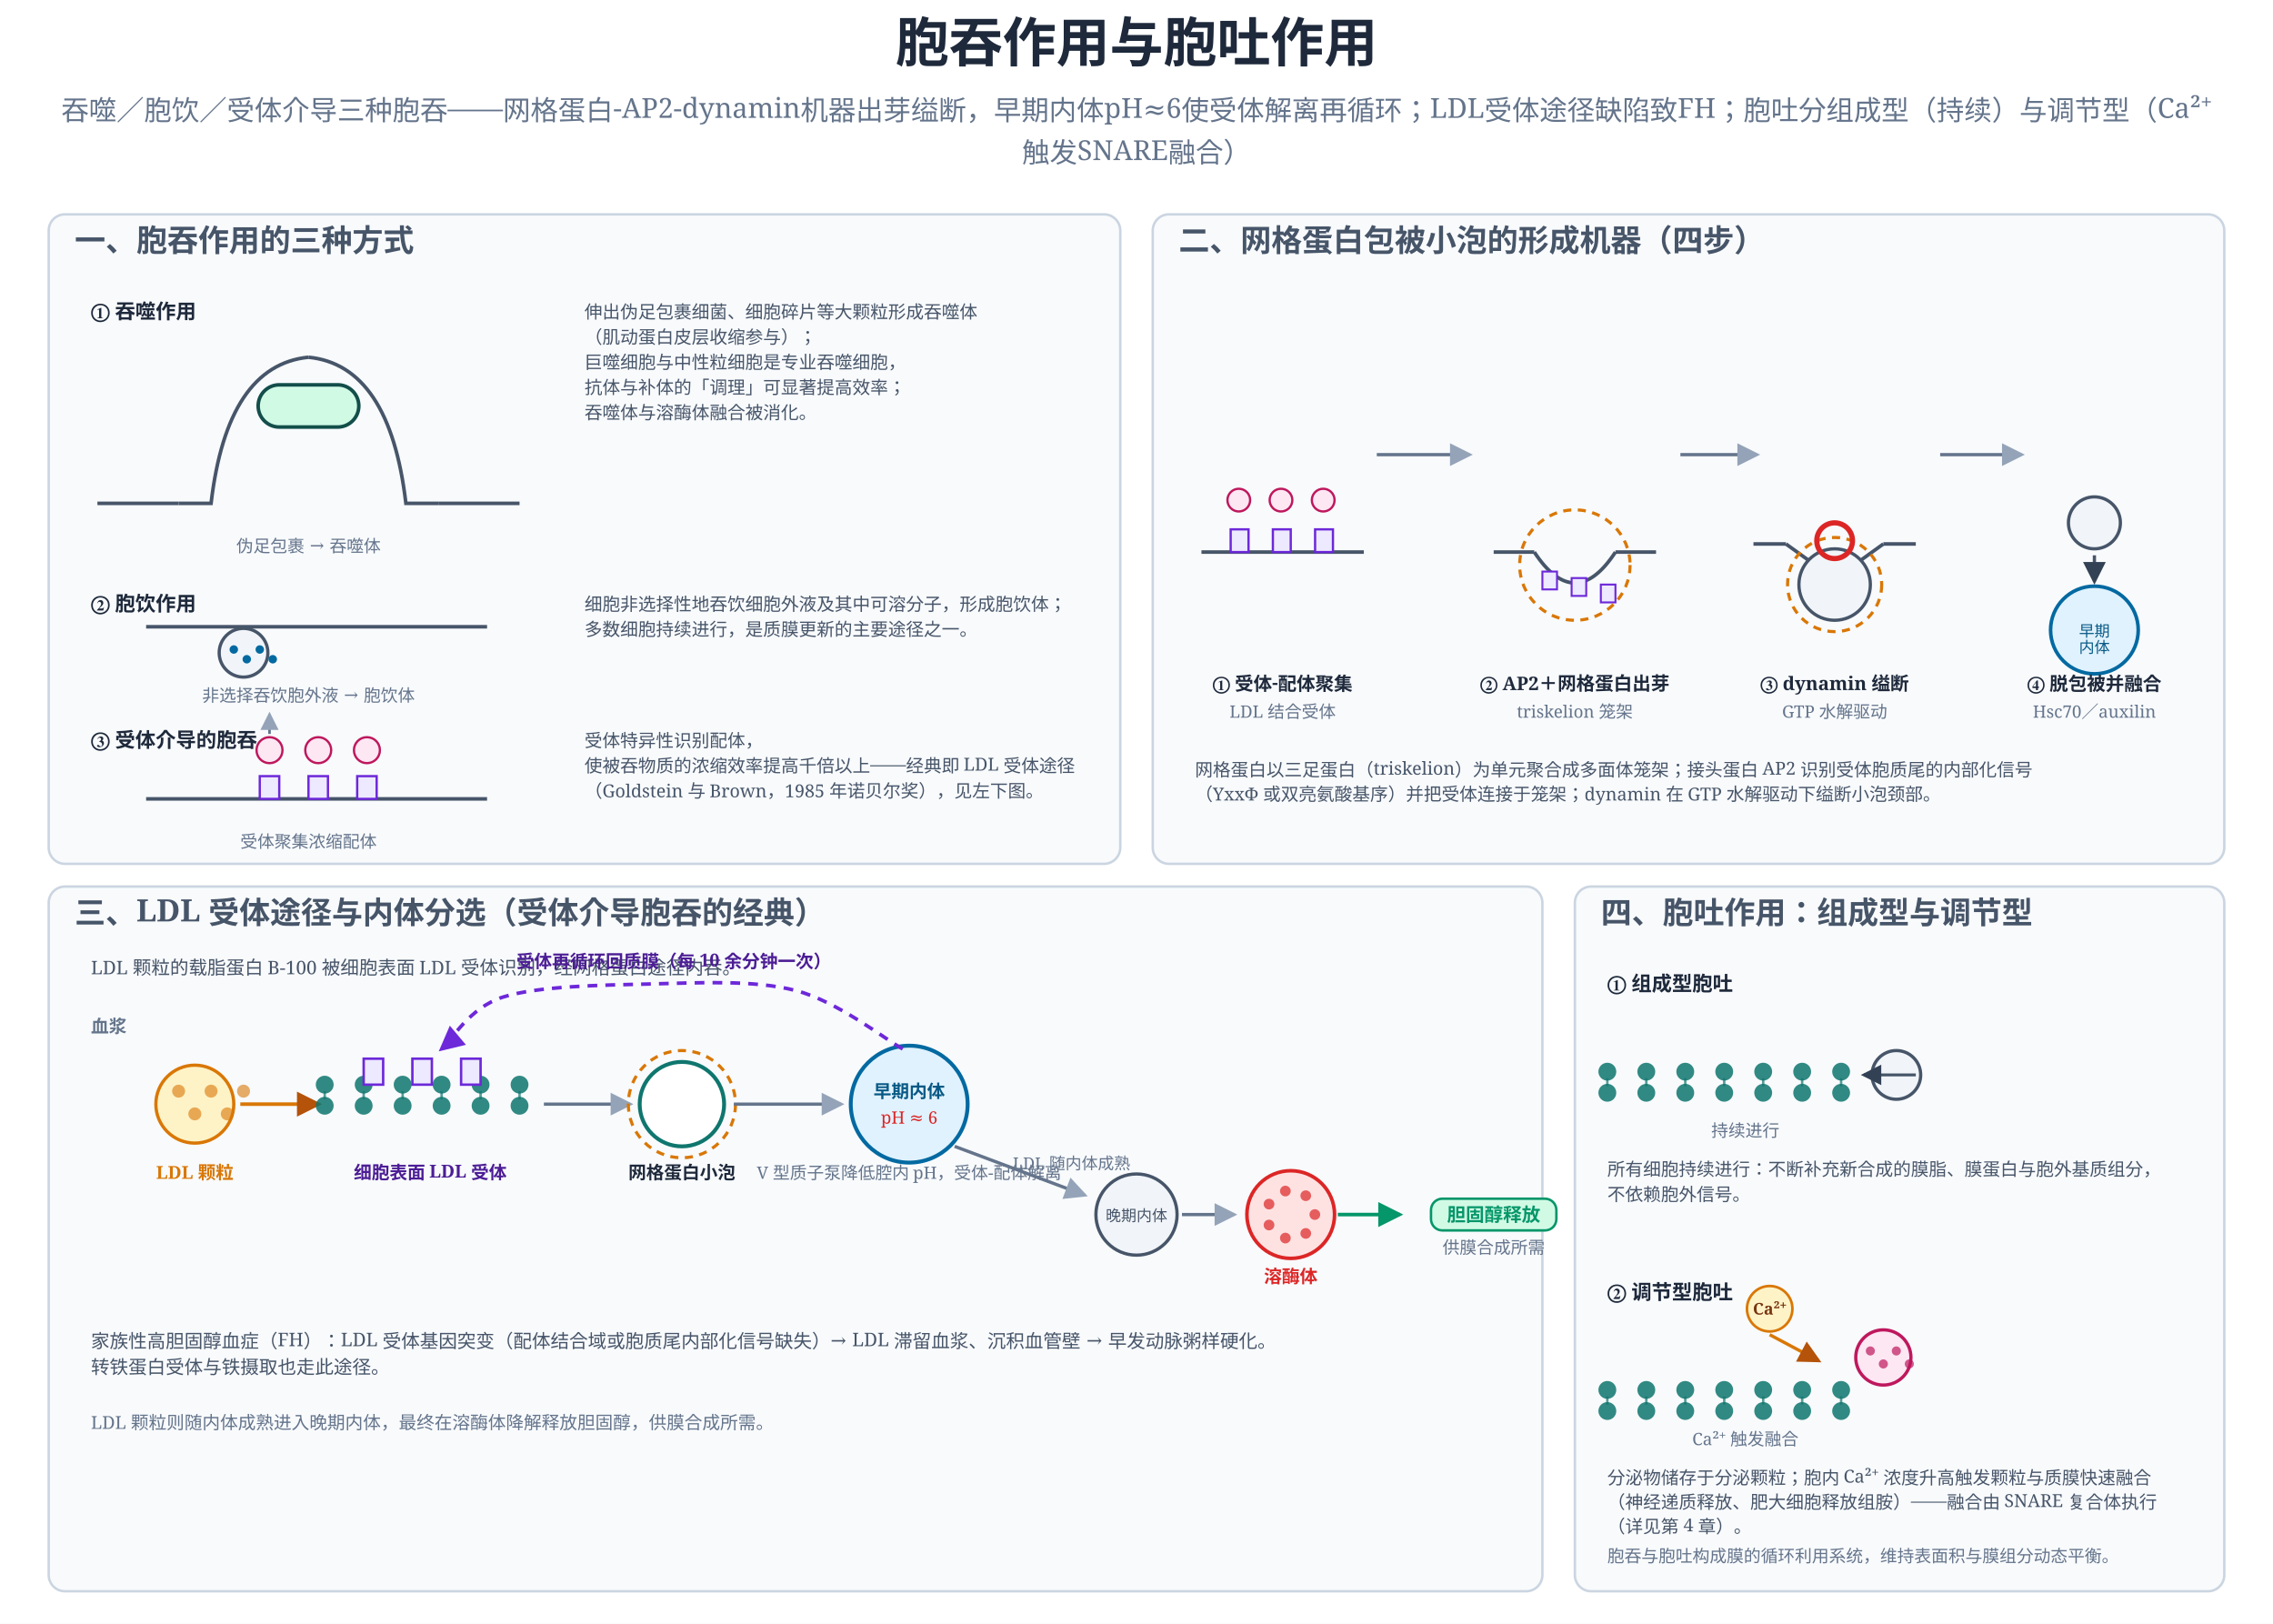
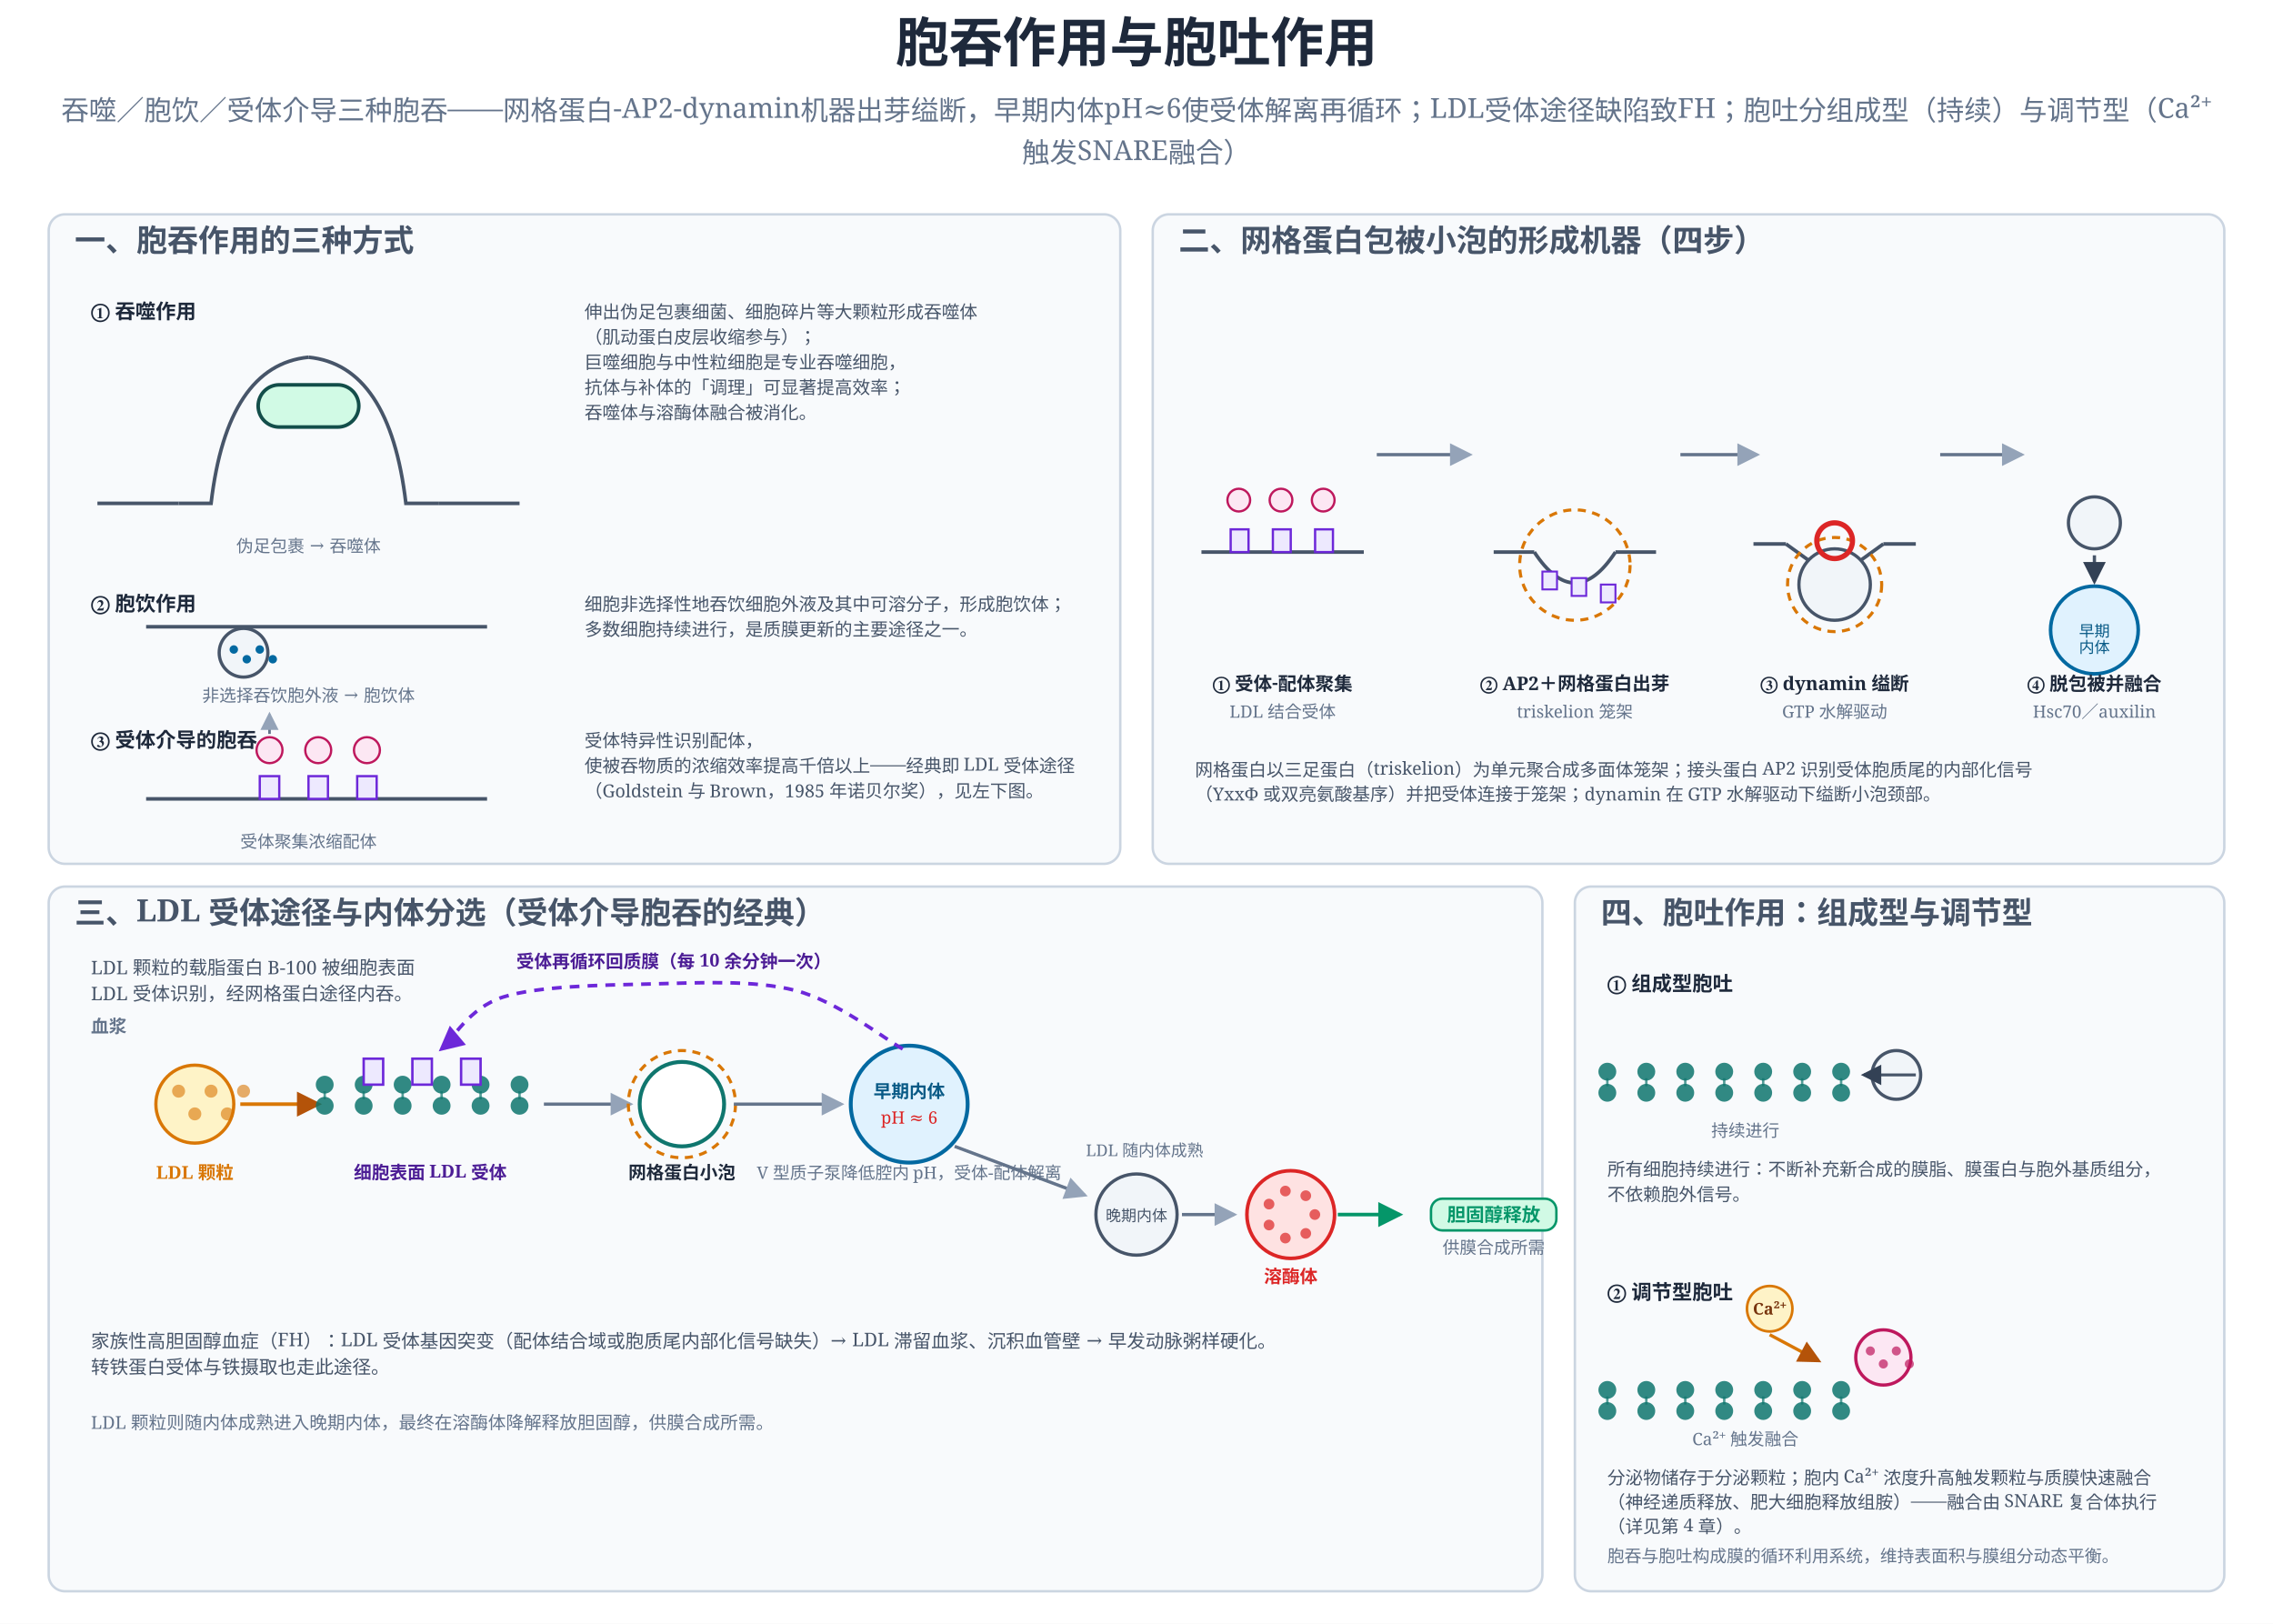
<svg xmlns="http://www.w3.org/2000/svg" width="1400" height="1000" viewBox="0 0 1400 1000" font-family="Noto Serif SC, LXGW WenKai, Songti SC, serif">
  <defs>
    <marker id="arr-ink" viewBox="0 0 10 10" refX="8.5" refY="5" markerWidth="7" markerHeight="7" orient="auto-start-reverse">
      <path d="M0,0 L10,5 L0,10 z" fill="#334155" />
    </marker>
    <marker id="arr-dna" viewBox="0 0 10 10" refX="8.5" refY="5" markerWidth="7" markerHeight="7" orient="auto-start-reverse">
      <path d="M0,0 L10,5 L0,10 z" fill="#0f766e" />
    </marker>
    <marker id="arr-rna" viewBox="0 0 10 10" refX="8.5" refY="5" markerWidth="7" markerHeight="7" orient="auto-start-reverse">
      <path d="M0,0 L10,5 L0,10 z" fill="#b45309" />
    </marker>
    <marker id="arr-pro" viewBox="0 0 10 10" refX="8.5" refY="5" markerWidth="7" markerHeight="7" orient="auto-start-reverse">
      <path d="M0,0 L10,5 L0,10 z" fill="#6d28d9" />
    </marker>
    <marker id="arr-enz" viewBox="0 0 10 10" refX="8.5" refY="5" markerWidth="7" markerHeight="7" orient="auto-start-reverse">
      <path d="M0,0 L10,5 L0,10 z" fill="#be185d" />
    </marker>
    <marker id="arr-acc" viewBox="0 0 10 10" refX="8.5" refY="5" markerWidth="7" markerHeight="7" orient="auto-start-reverse">
      <path d="M0,0 L10,5 L0,10 z" fill="#0369a1" />
    </marker>
    <marker id="arr-ok" viewBox="0 0 10 10" refX="8.5" refY="5" markerWidth="7" markerHeight="7" orient="auto-start-reverse">
      <path d="M0,0 L10,5 L0,10 z" fill="#059669" />
    </marker>
    <marker id="arr-warn" viewBox="0 0 10 10" refX="8.5" refY="5" markerWidth="7" markerHeight="7" orient="auto-start-reverse">
      <path d="M0,0 L10,5 L0,10 z" fill="#b45309" />
    </marker>
    <marker id="arr-bad" viewBox="0 0 10 10" refX="8.5" refY="5" markerWidth="7" markerHeight="7" orient="auto-start-reverse">
      <path d="M0,0 L10,5 L0,10 z" fill="#dc2626" />
    </marker>
    <marker id="arr-mute" viewBox="0 0 10 10" refX="8.5" refY="5" markerWidth="7" markerHeight="7" orient="auto-start-reverse">
      <path d="M0,0 L10,5 L0,10 z" fill="#94a3b8" />
    </marker>
  </defs>
  <rect x="0" y="0" width="1400" height="1000" fill="#ffffff" />
  <text x="700" y="38" text-anchor="middle" font-size="33" font-weight="700" fill="#1e293b">胞吞作用与胞吐作用</text>
  <text x="700" y="74" text-anchor="middle" font-size="17" fill="#64748b">吞噬／胞饮／受体介导三种胞吞——网格蛋白-AP2-dynamin机器出芽缢断，早期内体pH≈6使受体解离再循环；LDL受体途径缺陷致FH；胞吐分组成型（持续）与调节型（Ca²⁺</text>
  <text x="700" y="100" text-anchor="middle" font-size="17" fill="#64748b">触发SNARE融合）</text>
  <rect x="30" y="132" width="660" height="400" rx="10" fill="#f8fafc" stroke="#cbd5e1" stroke-width="1.5" />
  <text x="46" y="154.84" font-size="19" fill="#475569" font-weight="700">一、胞吞作用的三种方式</text>
  <rect x="159" y="237" width="62" height="26" rx="13" fill="#d1fae5" stroke="#134e4a" stroke-width="2.2" />
  <path d="M 110,310 L 130,310 Q 140,225 190,220" fill="none" stroke="#475569" stroke-width="2.2" />
  <path d="M 270,310 L 250,310 Q 240,225 190,220" fill="none" stroke="#475569" stroke-width="2.2" />
  <line x1="60" y1="310" x2="110" y2="310" stroke="#475569" stroke-width="2.2" />
  <line x1="270" y1="310" x2="320" y2="310" stroke="#475569" stroke-width="2.2" />
  <text x="190" y="340" font-size="10.5" fill="#64748b" text-anchor="middle">伪足包裹 → 吞噬体</text>
  <text x="56" y="196" font-size="12.5" fill="#1e293b" font-weight="700">① 吞噬作用</text>
  <text x="360" y="196" font-size="11" fill="#475569">伸出伪足包裹细菌、细胞碎片等大颗粒形成吞噬体</text>
  <text x="360" y="211.5" font-size="11" fill="#475569">（肌动蛋白皮层收缩参与）；</text>
  <text x="360" y="227" font-size="11" fill="#475569">巨噬细胞与中性粒细胞是专业吞噬细胞，</text>
  <text x="360" y="242.5" font-size="11" fill="#475569">抗体与补体的「调理」可显著提高效率；</text>
  <text x="360" y="258" font-size="11" fill="#475569">吞噬体与溶酶体融合被消化。</text>
  <text x="56" y="376" font-size="12.5" fill="#1e293b" font-weight="700">② 胞饮作用</text>
  <line x1="90" y1="386" x2="300" y2="386" stroke="#475569" stroke-width="2.2" />
  <circle cx="150" cy="402" r="15" fill="#f1f5f9" stroke="#475569" stroke-width="2" />
  <circle cx="144" cy="400" r="2.6" fill="#0369a1" />
  <circle cx="152" cy="406" r="2.6" fill="#0369a1" />
  <circle cx="160" cy="400" r="2.6" fill="#0369a1" />
  <circle cx="168" cy="406" r="2.6" fill="#0369a1" />
  <text x="190" y="432" font-size="10.5" fill="#64748b" text-anchor="middle">非选择吞饮胞外液 → 胞饮体</text>
  <text x="360" y="376" font-size="11" fill="#475569">细胞非选择性地吞饮细胞外液及其中可溶分子，形成胞饮体；</text>
  <text x="360" y="391.5" font-size="11" fill="#475569">多数细胞持续进行，是质膜更新的主要途径之一。</text>
  <text x="56" y="460" font-size="12.5" fill="#1e293b" font-weight="700">③ 受体介导的胞吞</text>
  <line x1="90" y1="492" x2="300" y2="492" stroke="#475569" stroke-width="2.2" />
  <rect x="160" y="478" width="12" height="14" fill="#ede9fe" stroke="#6d28d9" stroke-width="1.4" />
  <circle cx="166" cy="462" r="8" fill="#fce7f3" stroke="#be185d" stroke-width="1.4" />
  <rect x="190" y="478" width="12" height="14" fill="#ede9fe" stroke="#6d28d9" stroke-width="1.4" />
  <circle cx="196" cy="462" r="8" fill="#fce7f3" stroke="#be185d" stroke-width="1.4" />
  <rect x="220" y="478" width="12" height="14" fill="#ede9fe" stroke="#6d28d9" stroke-width="1.4" />
  <circle cx="226" cy="462" r="8" fill="#fce7f3" stroke="#be185d" stroke-width="1.4" />
  <line x1="166" y1="452" x2="166" y2="440" stroke="#64748b" stroke-width="1.6" marker-end="url(#arr-mute)" />
  <text x="190" y="522" font-size="10.5" fill="#64748b" text-anchor="middle">受体聚集浓缩配体</text>
  <text x="360" y="460" font-size="11" fill="#475569">受体特异性识别配体，</text>
  <text x="360" y="475.5" font-size="11" fill="#475569">使被吞物质的浓缩效率提高千倍以上——经典即 LDL 受体途径</text>
  <text x="360" y="491" font-size="11" fill="#475569">（Goldstein 与 Brown，1985 年诺贝尔奖），见左下图。</text>
  <rect x="710" y="132" width="660" height="400" rx="10" fill="#f8fafc" stroke="#cbd5e1" stroke-width="1.5" />
  <text x="726" y="154.84" font-size="19" fill="#475569" font-weight="700">二、网格蛋白包被小泡的形成机器（四步）</text>
  <line x1="740" y1="340" x2="840" y2="340" stroke="#475569" stroke-width="2.2" />
  <rect x="758" y="326" width="11" height="14" fill="#ede9fe" stroke="#6d28d9" stroke-width="1.4" />
  <circle cx="763" cy="308" r="7" fill="#fce7f3" stroke="#be185d" stroke-width="1.4" />
  <rect x="784" y="326" width="11" height="14" fill="#ede9fe" stroke="#6d28d9" stroke-width="1.4" />
  <circle cx="789" cy="308" r="7" fill="#fce7f3" stroke="#be185d" stroke-width="1.4" />
  <rect x="810" y="326" width="11" height="14" fill="#ede9fe" stroke="#6d28d9" stroke-width="1.4" />
  <circle cx="815" cy="308" r="7" fill="#fce7f3" stroke="#be185d" stroke-width="1.4" />
  <text x="790" y="425" font-size="11.5" fill="#1e293b" text-anchor="middle" font-weight="700">① 受体-配体聚集</text>
  <text x="790" y="442" font-size="10.5" fill="#64748b" text-anchor="middle">LDL 结合受体</text>
  <line x1="848" y1="280" x2="905" y2="280" stroke="#64748b" stroke-width="2" marker-end="url(#arr-mute)" />
  <line x1="920" y1="340" x2="945" y2="340" stroke="#475569" stroke-width="2.2" />
  <path d="M 945,340 Q 970,378 995,340" fill="none" stroke="#475569" stroke-width="2.2" />
  <line x1="995" y1="340" x2="1020" y2="340" stroke="#475569" stroke-width="2.2" />
  <rect x="950" y="352" width="9" height="11" fill="#ede9fe" stroke="#6d28d9" stroke-width="1.2" />
  <rect x="968" y="356" width="9" height="11" fill="#ede9fe" stroke="#6d28d9" stroke-width="1.2" />
  <rect x="986" y="360" width="9" height="11" fill="#ede9fe" stroke="#6d28d9" stroke-width="1.2" />
  <circle cx="970" cy="348" r="34" fill="none" stroke="#d97706" stroke-width="1.9" stroke-dasharray="5 4" />
  <text x="970" y="425" font-size="11.5" fill="#1e293b" text-anchor="middle" font-weight="700">② AP2＋网格蛋白出芽</text>
  <text x="970" y="442" font-size="10.5" fill="#64748b" text-anchor="middle">triskelion 笼架</text>
  <line x1="1035" y1="280" x2="1082" y2="280" stroke="#64748b" stroke-width="2" marker-end="url(#arr-mute)" />
  <line x1="1080" y1="335" x2="1100" y2="335" stroke="#475569" stroke-width="2.2" />
  <line x1="1160" y1="335" x2="1180" y2="335" stroke="#475569" stroke-width="2.2" />
  <line x1="1100" y1="335" x2="1118" y2="348" stroke="#475569" stroke-width="2.2" />
  <line x1="1160" y1="335" x2="1142" y2="348" stroke="#475569" stroke-width="2.2" />
  <circle cx="1130" cy="360" r="22" fill="#f1f5f9" stroke="#475569" stroke-width="2" />
  <circle cx="1130" cy="360" r="29" fill="none" stroke="#d97706" stroke-width="1.9" stroke-dasharray="5 4" />
  <circle cx="1130" cy="333" r="11" fill="none" stroke="#dc2626" stroke-width="3.2" />
  <text x="1130" y="425" font-size="11.5" fill="#1e293b" text-anchor="middle" font-weight="700">③ dynamin 缢断</text>
  <text x="1130" y="442" font-size="10.5" fill="#64748b" text-anchor="middle">GTP 水解驱动</text>
  <line x1="1195" y1="280" x2="1245" y2="280" stroke="#64748b" stroke-width="2" marker-end="url(#arr-mute)" />
  <circle cx="1290" cy="322" r="16" fill="#f1f5f9" stroke="#475569" stroke-width="2" />
  <line x1="1290" y1="342" x2="1290" y2="358" stroke="#475569" stroke-width="2" marker-end="url(#arr-ink)" />
  <circle cx="1290" cy="388" r="27" fill="#e0f2fe" stroke="#0369a1" stroke-width="2.2" />
  <text x="1290" y="392" font-size="9.5" fill="#075985" text-anchor="middle">早期</text>
  <text x="1290" y="402" font-size="9.5" fill="#075985" text-anchor="middle">内体</text>
  <text x="1290" y="425" font-size="11.5" fill="#1e293b" text-anchor="middle" font-weight="700">④ 脱包被并融合</text>
  <text x="1290" y="442" font-size="10.5" fill="#64748b" text-anchor="middle">Hsc70／auxilin</text>
  <text x="736" y="478" font-size="11" fill="#475569">网格蛋白以三足蛋白（triskelion）为单元聚合成多面体笼架；接头蛋白 AP2 识别受体胞质尾的内部化信号</text>
  <text x="736" y="493" font-size="11" fill="#475569">（YxxΦ 或双亮氨酸基序）并把受体连接于笼架；dynamin 在 GTP 水解驱动下缢断小泡颈部。</text>
  <rect x="30" y="546" width="920" height="434" rx="10" fill="#f8fafc" stroke="#cbd5e1" stroke-width="1.5" />
  <text x="46" y="568.84" font-size="19" fill="#475569" font-weight="700">三、LDL 受体途径与内体分选（受体介导胞吞的经典）</text>
-   <text x="56" y="600" font-size="11.5" fill="#475569">LDL 颗粒的载脂蛋白 B-100 被细胞表面 LDL 受体识别，经网格蛋白途径内吞。</text>
+   <text x="56" y="600" font-size="11.5" fill="#475569">LDL 颗粒的载脂蛋白 B-100 被细胞表面</text>
+   <text x="56" y="616" font-size="11.5" fill="#475569">LDL 受体识别，经网格蛋白途径内吞。</text>
  <text x="56" y="636" font-size="11" fill="#64748b" font-weight="600">血浆</text>
  <circle cx="120" cy="680" r="24" fill="#fef3c7" stroke="#d97706" stroke-width="2" />
  <circle cx="110" cy="672" r="4" fill="#d97706" fill-opacity="0.6" />
  <circle cx="120" cy="686" r="4" fill="#d97706" fill-opacity="0.6" />
  <circle cx="130" cy="672" r="4" fill="#d97706" fill-opacity="0.6" />
  <circle cx="140" cy="686" r="4" fill="#d97706" fill-opacity="0.6" />
  <circle cx="150" cy="672" r="4" fill="#d97706" fill-opacity="0.6" />
  <text x="120" y="726" font-size="11" fill="#d97706" text-anchor="middle" font-weight="600">LDL 颗粒</text>
  <line x1="148" y1="680" x2="196" y2="680" stroke="#d97706" stroke-width="2.2" marker-end="url(#arr-warn)" />
  <g>
    <circle cx="200" cy="668" r="5.5" fill="#0f766e" fill-opacity="0.85" />
    <line x1="200" y1="672" x2="200" y2="677" stroke="#0f766e" stroke-width="1.5" stroke-opacity="0.7" />
    <circle cx="200" cy="681" r="5.5" fill="#0f766e" fill-opacity="0.85" />
    <circle cx="224" cy="668" r="5.5" fill="#0f766e" fill-opacity="0.85" />
    <line x1="224" y1="672" x2="224" y2="677" stroke="#0f766e" stroke-width="1.5" stroke-opacity="0.7" />
    <circle cx="224" cy="681" r="5.5" fill="#0f766e" fill-opacity="0.85" />
    <circle cx="248" cy="668" r="5.5" fill="#0f766e" fill-opacity="0.85" />
    <line x1="248" y1="672" x2="248" y2="677" stroke="#0f766e" stroke-width="1.5" stroke-opacity="0.7" />
    <circle cx="248" cy="681" r="5.5" fill="#0f766e" fill-opacity="0.85" />
    <circle cx="272" cy="668" r="5.5" fill="#0f766e" fill-opacity="0.85" />
    <line x1="272" y1="672" x2="272" y2="677" stroke="#0f766e" stroke-width="1.5" stroke-opacity="0.7" />
    <circle cx="272" cy="681" r="5.5" fill="#0f766e" fill-opacity="0.85" />
    <circle cx="296" cy="668" r="5.5" fill="#0f766e" fill-opacity="0.85" />
    <line x1="296" y1="672" x2="296" y2="677" stroke="#0f766e" stroke-width="1.5" stroke-opacity="0.7" />
    <circle cx="296" cy="681" r="5.5" fill="#0f766e" fill-opacity="0.85" />
    <circle cx="320" cy="668" r="5.5" fill="#0f766e" fill-opacity="0.85" />
    <line x1="320" y1="672" x2="320" y2="677" stroke="#0f766e" stroke-width="1.5" stroke-opacity="0.7" />
    <circle cx="320" cy="681" r="5.5" fill="#0f766e" fill-opacity="0.85" />
  </g>
  <rect x="224" y="652" width="12" height="16" fill="#ede9fe" stroke="#6d28d9" stroke-width="1.5" />
  <rect x="254" y="652" width="12" height="16" fill="#ede9fe" stroke="#6d28d9" stroke-width="1.5" />
  <rect x="284" y="652" width="12" height="16" fill="#ede9fe" stroke="#6d28d9" stroke-width="1.5" />
  <text x="265" y="726" font-size="11" fill="#4c1d95" text-anchor="middle" font-weight="600">细胞表面 LDL 受体</text>
  <line x1="335" y1="680" x2="388" y2="680" stroke="#64748b" stroke-width="2" marker-end="url(#arr-mute)" />
  <circle cx="420" cy="680" r="26" fill="#ffffff" stroke="#0f766e" stroke-width="2.4" />
  <circle cx="420" cy="680" r="33" fill="none" stroke="#d97706" stroke-width="1.9" stroke-dasharray="5 4" />
  <text x="420" y="726" font-size="11" fill="#1e293b" text-anchor="middle" font-weight="600">网格蛋白小泡</text>
  <line x1="452" y1="680" x2="518" y2="680" stroke="#64748b" stroke-width="2" marker-end="url(#arr-mute)" />
  <circle cx="560" cy="680" r="36" fill="#e0f2fe" stroke="#0369a1" stroke-width="2.4" />
  <text x="560" y="676" font-size="11" fill="#075985" text-anchor="middle" font-weight="700">早期内体</text>
  <text x="560" y="692" font-size="10.5" fill="#dc2626" text-anchor="middle">pH ≈ 6</text>
  <path d="M556,646 C545.0,640.0 516.0,616.7 490,610 C464.0,603.3 430.0,605.3 400,606 C370.0,606.7 331.3,607.3 310,614 C288.7,620.7 278.3,640.7 272,646" fill="none" stroke="#6d28d9" stroke-width="2.2" stroke-dasharray="6 5" marker-end="url(#arr-pro)" />
  <text x="415" y="596" font-size="11" fill="#4c1d95" text-anchor="middle" font-weight="600">受体再循环回质膜（每 10 余分钟一次）</text>
  <text x="560" y="726" font-size="10.5" fill="#64748b" text-anchor="middle">V 型质子泵降低腔内 pH，受体-配体解离</text>
  <line x1="588" y1="706" x2="668" y2="736" stroke="#64748b" stroke-width="2" marker-end="url(#arr-mute)" />
-   <text x="660" y="720" font-size="10" fill="#64748b" text-anchor="middle">LDL 随内体成熟</text>
+   <text x="705" y="712" font-size="10" fill="#64748b" text-anchor="middle">LDL 随内体成熟</text>
  <circle cx="700" cy="748" r="25" fill="#f1f5f9" stroke="#475569" stroke-width="2" />
  <text x="700" y="752" font-size="9.5" fill="#475569" text-anchor="middle">晚期内体</text>
  <line x1="728" y1="748" x2="760" y2="748" stroke="#64748b" stroke-width="2" marker-end="url(#arr-mute)" />
  <circle cx="795" cy="748" r="27" fill="#fee2e2" stroke="#dc2626" stroke-width="2.2" />
  <circle cx="809.85" cy="748" r="3.3" fill="#dc2626" fill-opacity="0.7" />
  <circle cx="804.259" cy="759.61" r="3.3" fill="#dc2626" fill-opacity="0.7" />
  <circle cx="791.696" cy="762.478" r="3.3" fill="#dc2626" fill-opacity="0.7" />
  <circle cx="781.621" cy="754.443" r="3.3" fill="#dc2626" fill-opacity="0.7" />
  <circle cx="781.621" cy="741.557" r="3.3" fill="#dc2626" fill-opacity="0.7" />
  <circle cx="791.696" cy="733.522" r="3.3" fill="#dc2626" fill-opacity="0.7" />
  <circle cx="804.259" cy="736.39" r="3.3" fill="#dc2626" fill-opacity="0.7" />
  <text x="795" y="790" font-size="11" fill="#dc2626" text-anchor="middle" font-weight="600">溶酶体</text>
  <line x1="824" y1="748" x2="862" y2="748" stroke="#059669" stroke-width="2.2" marker-end="url(#arr-ok)" />
  <rect x="881.388" y="738.225" width="77.225" height="19.55" rx="7" fill="#d1fae5" stroke="#059669" stroke-width="1.5" />
  <text x="920" y="752.14" font-size="11.5" fill="#059669" text-anchor="middle" font-weight="700">胆固醇释放</text>
  <text x="920" y="772" font-size="10.5" fill="#64748b" text-anchor="middle">供膜合成所需</text>
  <text x="56" y="830" font-size="11.5" fill="#475569">家族性高胆固醇血症（FH）：LDL 受体基因突变（配体结合域或胞质尾内部化信号缺失）→ LDL 滞留血浆、沉积血管壁 → 早发动脉粥样硬化。</text>
  <text x="56" y="846" font-size="11.5" fill="#475569">转铁蛋白受体与铁摄取也走此途径。</text>
  <text x="56" y="880" font-size="11" fill="#64748b">LDL 颗粒则随内体成熟进入晚期内体，最终在溶酶体降解释放胆固醇，供膜合成所需。</text>
  <rect x="970" y="546" width="400" height="434" rx="10" fill="#f8fafc" stroke="#cbd5e1" stroke-width="1.5" />
  <text x="986" y="568.84" font-size="19" fill="#475569" font-weight="700">四、胞吐作用：组成型与调节型</text>
  <text x="990" y="610" font-size="12.5" fill="#1e293b" font-weight="700">① 组成型胞吐</text>
  <g>
    <circle cx="990" cy="660" r="5.5" fill="#0f766e" fill-opacity="0.85" />
    <line x1="990" y1="664" x2="990" y2="669" stroke="#0f766e" stroke-width="1.5" stroke-opacity="0.7" />
    <circle cx="990" cy="673" r="5.5" fill="#0f766e" fill-opacity="0.85" />
    <circle cx="1014" cy="660" r="5.5" fill="#0f766e" fill-opacity="0.85" />
    <line x1="1014" y1="664" x2="1014" y2="669" stroke="#0f766e" stroke-width="1.5" stroke-opacity="0.7" />
    <circle cx="1014" cy="673" r="5.5" fill="#0f766e" fill-opacity="0.85" />
    <circle cx="1038" cy="660" r="5.5" fill="#0f766e" fill-opacity="0.85" />
    <line x1="1038" y1="664" x2="1038" y2="669" stroke="#0f766e" stroke-width="1.5" stroke-opacity="0.7" />
    <circle cx="1038" cy="673" r="5.5" fill="#0f766e" fill-opacity="0.85" />
    <circle cx="1062" cy="660" r="5.5" fill="#0f766e" fill-opacity="0.85" />
    <line x1="1062" y1="664" x2="1062" y2="669" stroke="#0f766e" stroke-width="1.5" stroke-opacity="0.7" />
    <circle cx="1062" cy="673" r="5.5" fill="#0f766e" fill-opacity="0.85" />
    <circle cx="1086" cy="660" r="5.5" fill="#0f766e" fill-opacity="0.85" />
    <line x1="1086" y1="664" x2="1086" y2="669" stroke="#0f766e" stroke-width="1.5" stroke-opacity="0.7" />
    <circle cx="1086" cy="673" r="5.5" fill="#0f766e" fill-opacity="0.85" />
    <circle cx="1110" cy="660" r="5.5" fill="#0f766e" fill-opacity="0.85" />
    <line x1="1110" y1="664" x2="1110" y2="669" stroke="#0f766e" stroke-width="1.5" stroke-opacity="0.7" />
    <circle cx="1110" cy="673" r="5.5" fill="#0f766e" fill-opacity="0.85" />
    <circle cx="1134" cy="660" r="5.5" fill="#0f766e" fill-opacity="0.85" />
    <line x1="1134" y1="664" x2="1134" y2="669" stroke="#0f766e" stroke-width="1.5" stroke-opacity="0.7" />
    <circle cx="1134" cy="673" r="5.5" fill="#0f766e" fill-opacity="0.85" />
  </g>
  <circle cx="1168" cy="662" r="15" fill="#f1f5f9" stroke="#475569" stroke-width="2" />
  <line x1="1180" y1="662" x2="1148" y2="662" stroke="#475569" stroke-width="1.8" marker-end="url(#arr-ink)" />
  <text x="1075" y="700" font-size="10.5" fill="#64748b" text-anchor="middle">持续进行</text>
  <text x="990" y="724" font-size="11" fill="#475569">所有细胞持续进行：不断补充新合成的膜脂、膜蛋白与胞外基质组分，</text>
  <text x="990" y="739.5" font-size="11" fill="#475569">不依赖胞外信号。</text>
  <text x="990" y="800" font-size="12.5" fill="#1e293b" font-weight="700">② 调节型胞吐</text>
  <g>
    <circle cx="990" cy="856" r="5.5" fill="#0f766e" fill-opacity="0.85" />
    <line x1="990" y1="860" x2="990" y2="865" stroke="#0f766e" stroke-width="1.5" stroke-opacity="0.7" />
    <circle cx="990" cy="869" r="5.5" fill="#0f766e" fill-opacity="0.85" />
    <circle cx="1014" cy="856" r="5.5" fill="#0f766e" fill-opacity="0.85" />
    <line x1="1014" y1="860" x2="1014" y2="865" stroke="#0f766e" stroke-width="1.5" stroke-opacity="0.7" />
    <circle cx="1014" cy="869" r="5.5" fill="#0f766e" fill-opacity="0.85" />
    <circle cx="1038" cy="856" r="5.5" fill="#0f766e" fill-opacity="0.85" />
    <line x1="1038" y1="860" x2="1038" y2="865" stroke="#0f766e" stroke-width="1.5" stroke-opacity="0.7" />
    <circle cx="1038" cy="869" r="5.5" fill="#0f766e" fill-opacity="0.85" />
    <circle cx="1062" cy="856" r="5.5" fill="#0f766e" fill-opacity="0.85" />
    <line x1="1062" y1="860" x2="1062" y2="865" stroke="#0f766e" stroke-width="1.5" stroke-opacity="0.7" />
    <circle cx="1062" cy="869" r="5.5" fill="#0f766e" fill-opacity="0.85" />
    <circle cx="1086" cy="856" r="5.5" fill="#0f766e" fill-opacity="0.85" />
    <line x1="1086" y1="860" x2="1086" y2="865" stroke="#0f766e" stroke-width="1.5" stroke-opacity="0.7" />
    <circle cx="1086" cy="869" r="5.5" fill="#0f766e" fill-opacity="0.85" />
    <circle cx="1110" cy="856" r="5.5" fill="#0f766e" fill-opacity="0.85" />
    <line x1="1110" y1="860" x2="1110" y2="865" stroke="#0f766e" stroke-width="1.5" stroke-opacity="0.7" />
    <circle cx="1110" cy="869" r="5.5" fill="#0f766e" fill-opacity="0.85" />
    <circle cx="1134" cy="856" r="5.5" fill="#0f766e" fill-opacity="0.85" />
    <line x1="1134" y1="860" x2="1134" y2="865" stroke="#0f766e" stroke-width="1.5" stroke-opacity="0.7" />
    <circle cx="1134" cy="869" r="5.5" fill="#0f766e" fill-opacity="0.85" />
  </g>
  <circle cx="1160" cy="836" r="17" fill="#fce7f3" stroke="#be185d" stroke-width="2" />
  <circle cx="1152" cy="832" r="2.8" fill="#be185d" fill-opacity="0.7" />
  <circle cx="1160" cy="840" r="2.8" fill="#be185d" fill-opacity="0.7" />
  <circle cx="1168" cy="832" r="2.8" fill="#be185d" fill-opacity="0.7" />
  <circle cx="1176" cy="840" r="2.8" fill="#be185d" fill-opacity="0.7" />
  <circle cx="1090" cy="806" r="14" fill="#fef3c7" stroke="#d97706" stroke-width="1.6" />
  <text x="1090" y="809.6" font-size="10" fill="#78350f" text-anchor="middle" font-weight="700">Ca²⁺</text>
  <line x1="1090" y1="822" x2="1120" y2="838" stroke="#d97706" stroke-width="2" marker-end="url(#arr-warn)" />
  <text x="1075" y="890" font-size="10.5" fill="#64748b" text-anchor="middle">Ca²⁺ 触发融合</text>
  <text x="990" y="914" font-size="11" fill="#475569">分泌物储存于分泌颗粒；胞内 Ca²⁺ 浓度升高触发颗粒与质膜快速融合</text>
  <text x="990" y="929" font-size="11" fill="#475569">（神经递质释放、肥大细胞释放组胺）——融合由 SNARE 复合体执行</text>
  <text x="990" y="944" font-size="11" fill="#475569">（详见第 4 章）。</text>
  <text x="990" y="962" font-size="10.5" fill="#64748b">胞吞与胞吐构成膜的循环利用系统，维持表面积与膜组分动态平衡。</text>
</svg>
